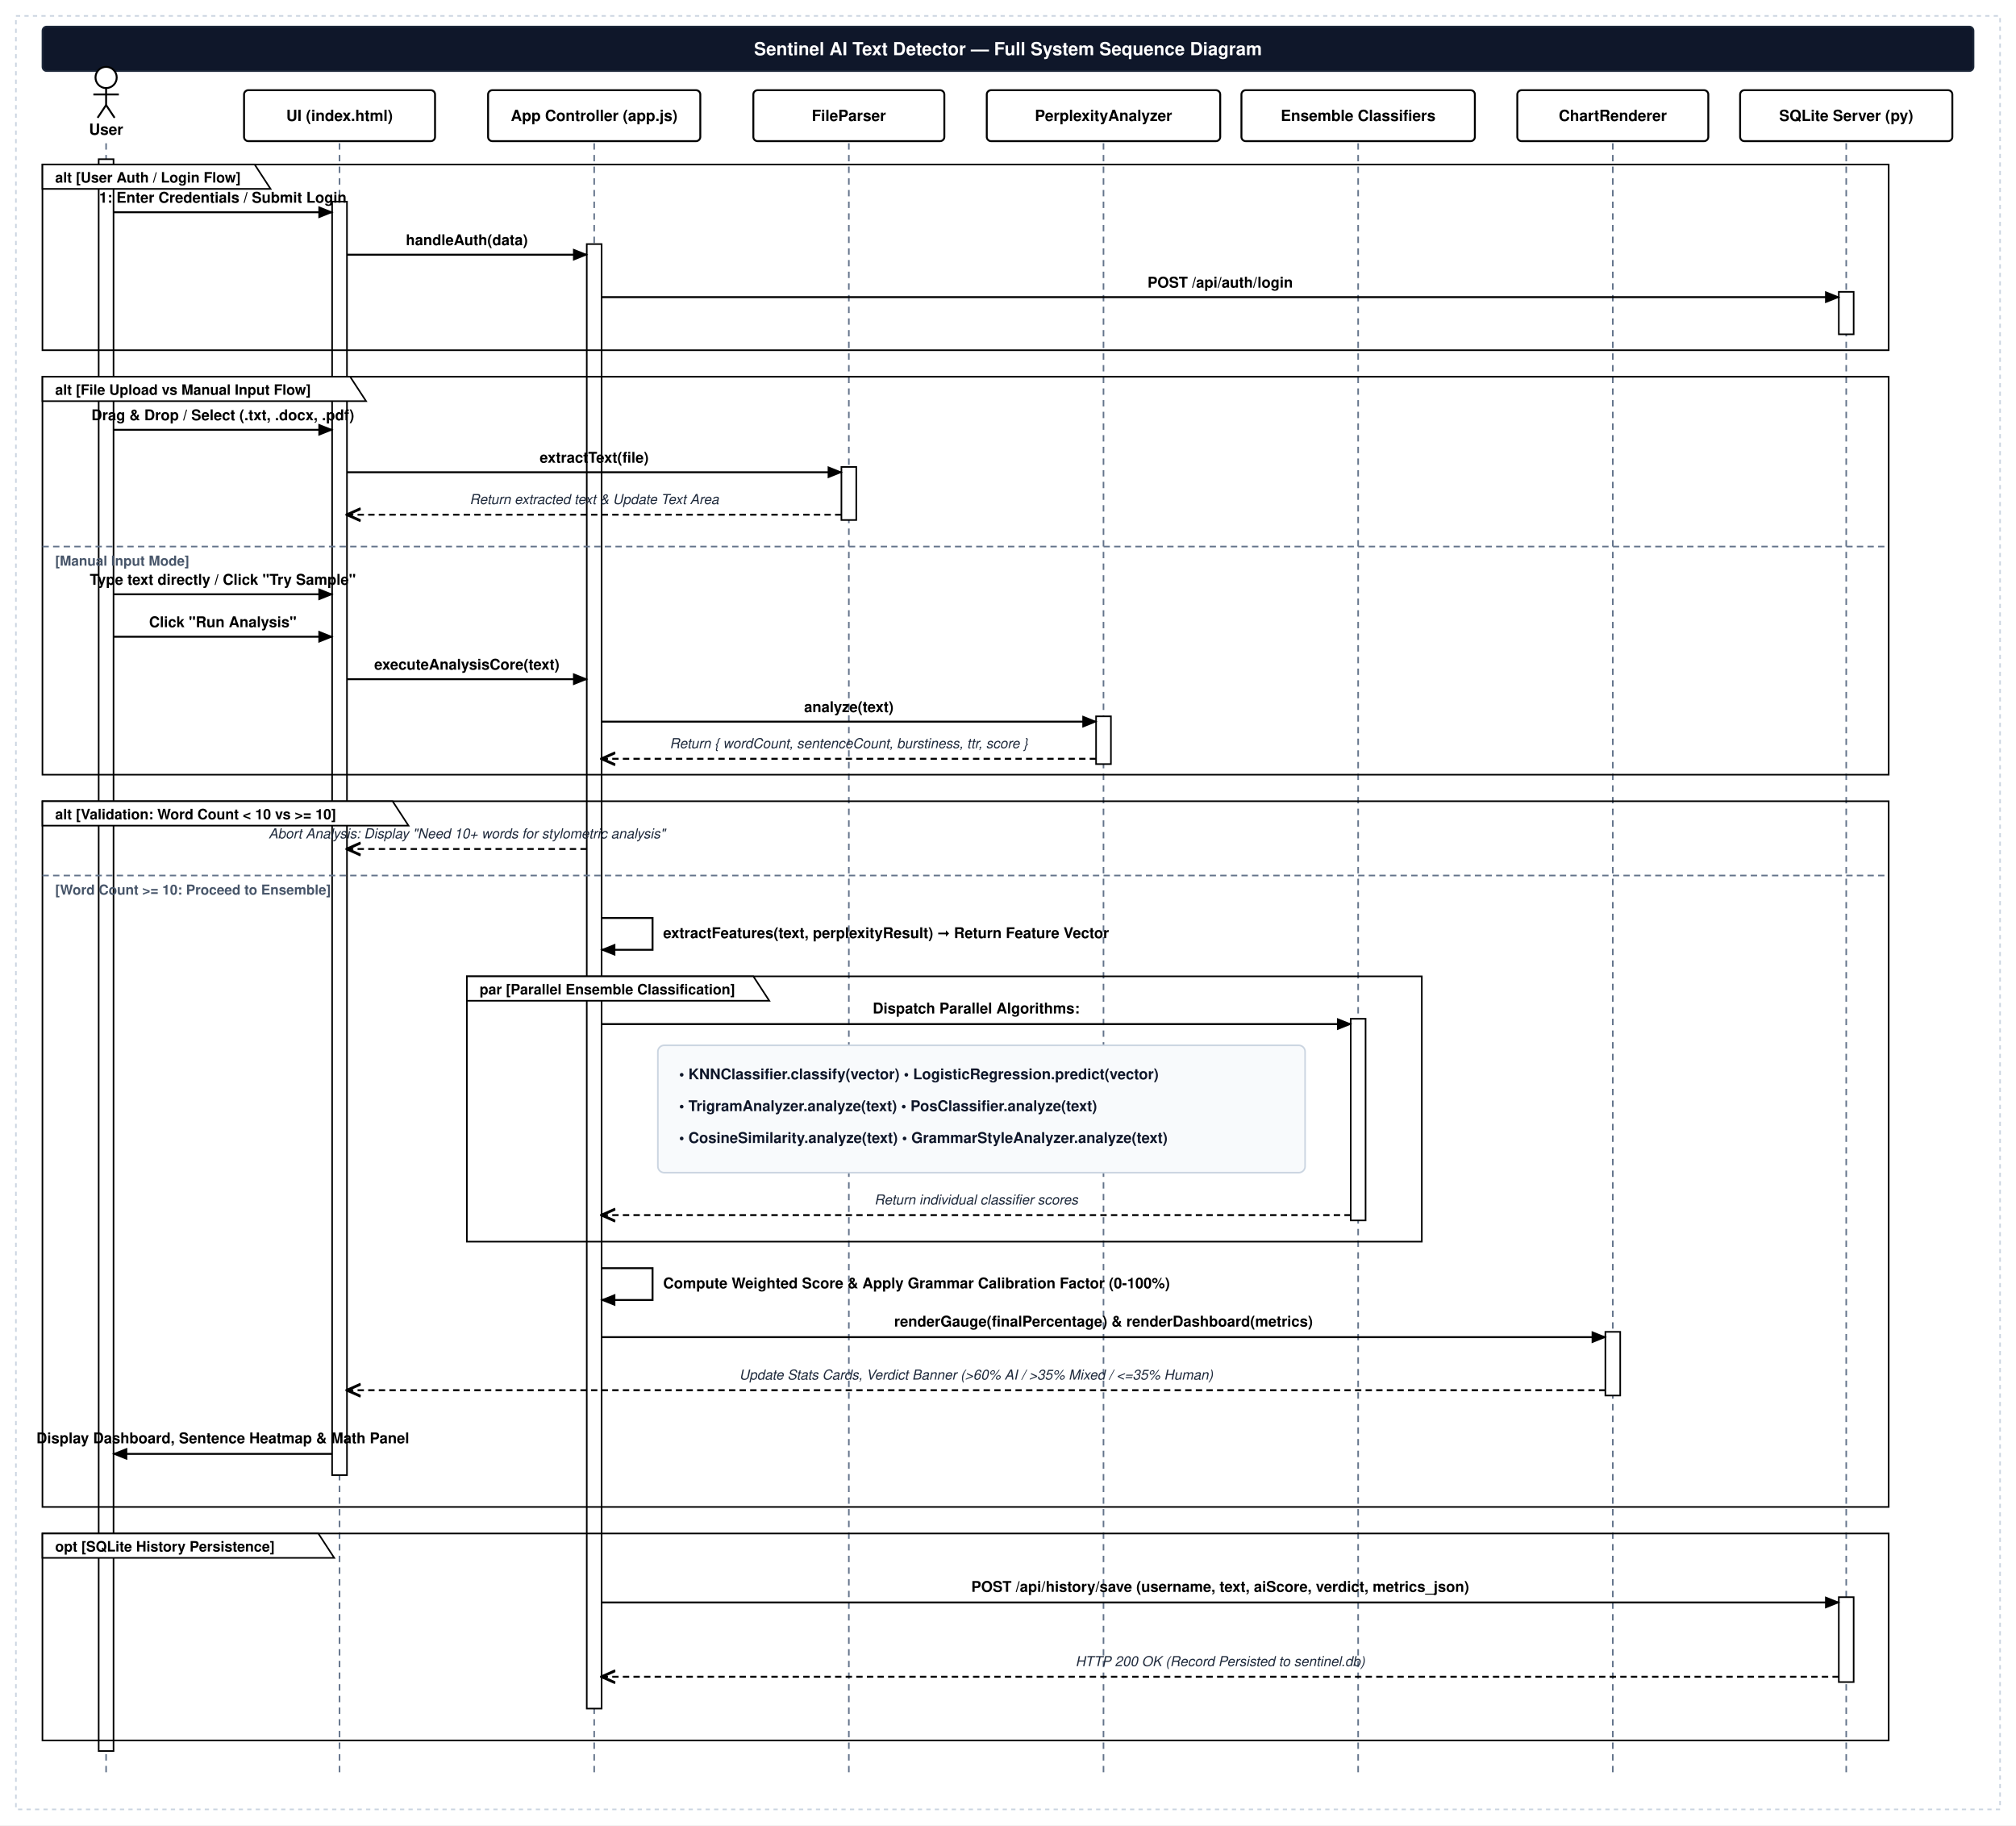
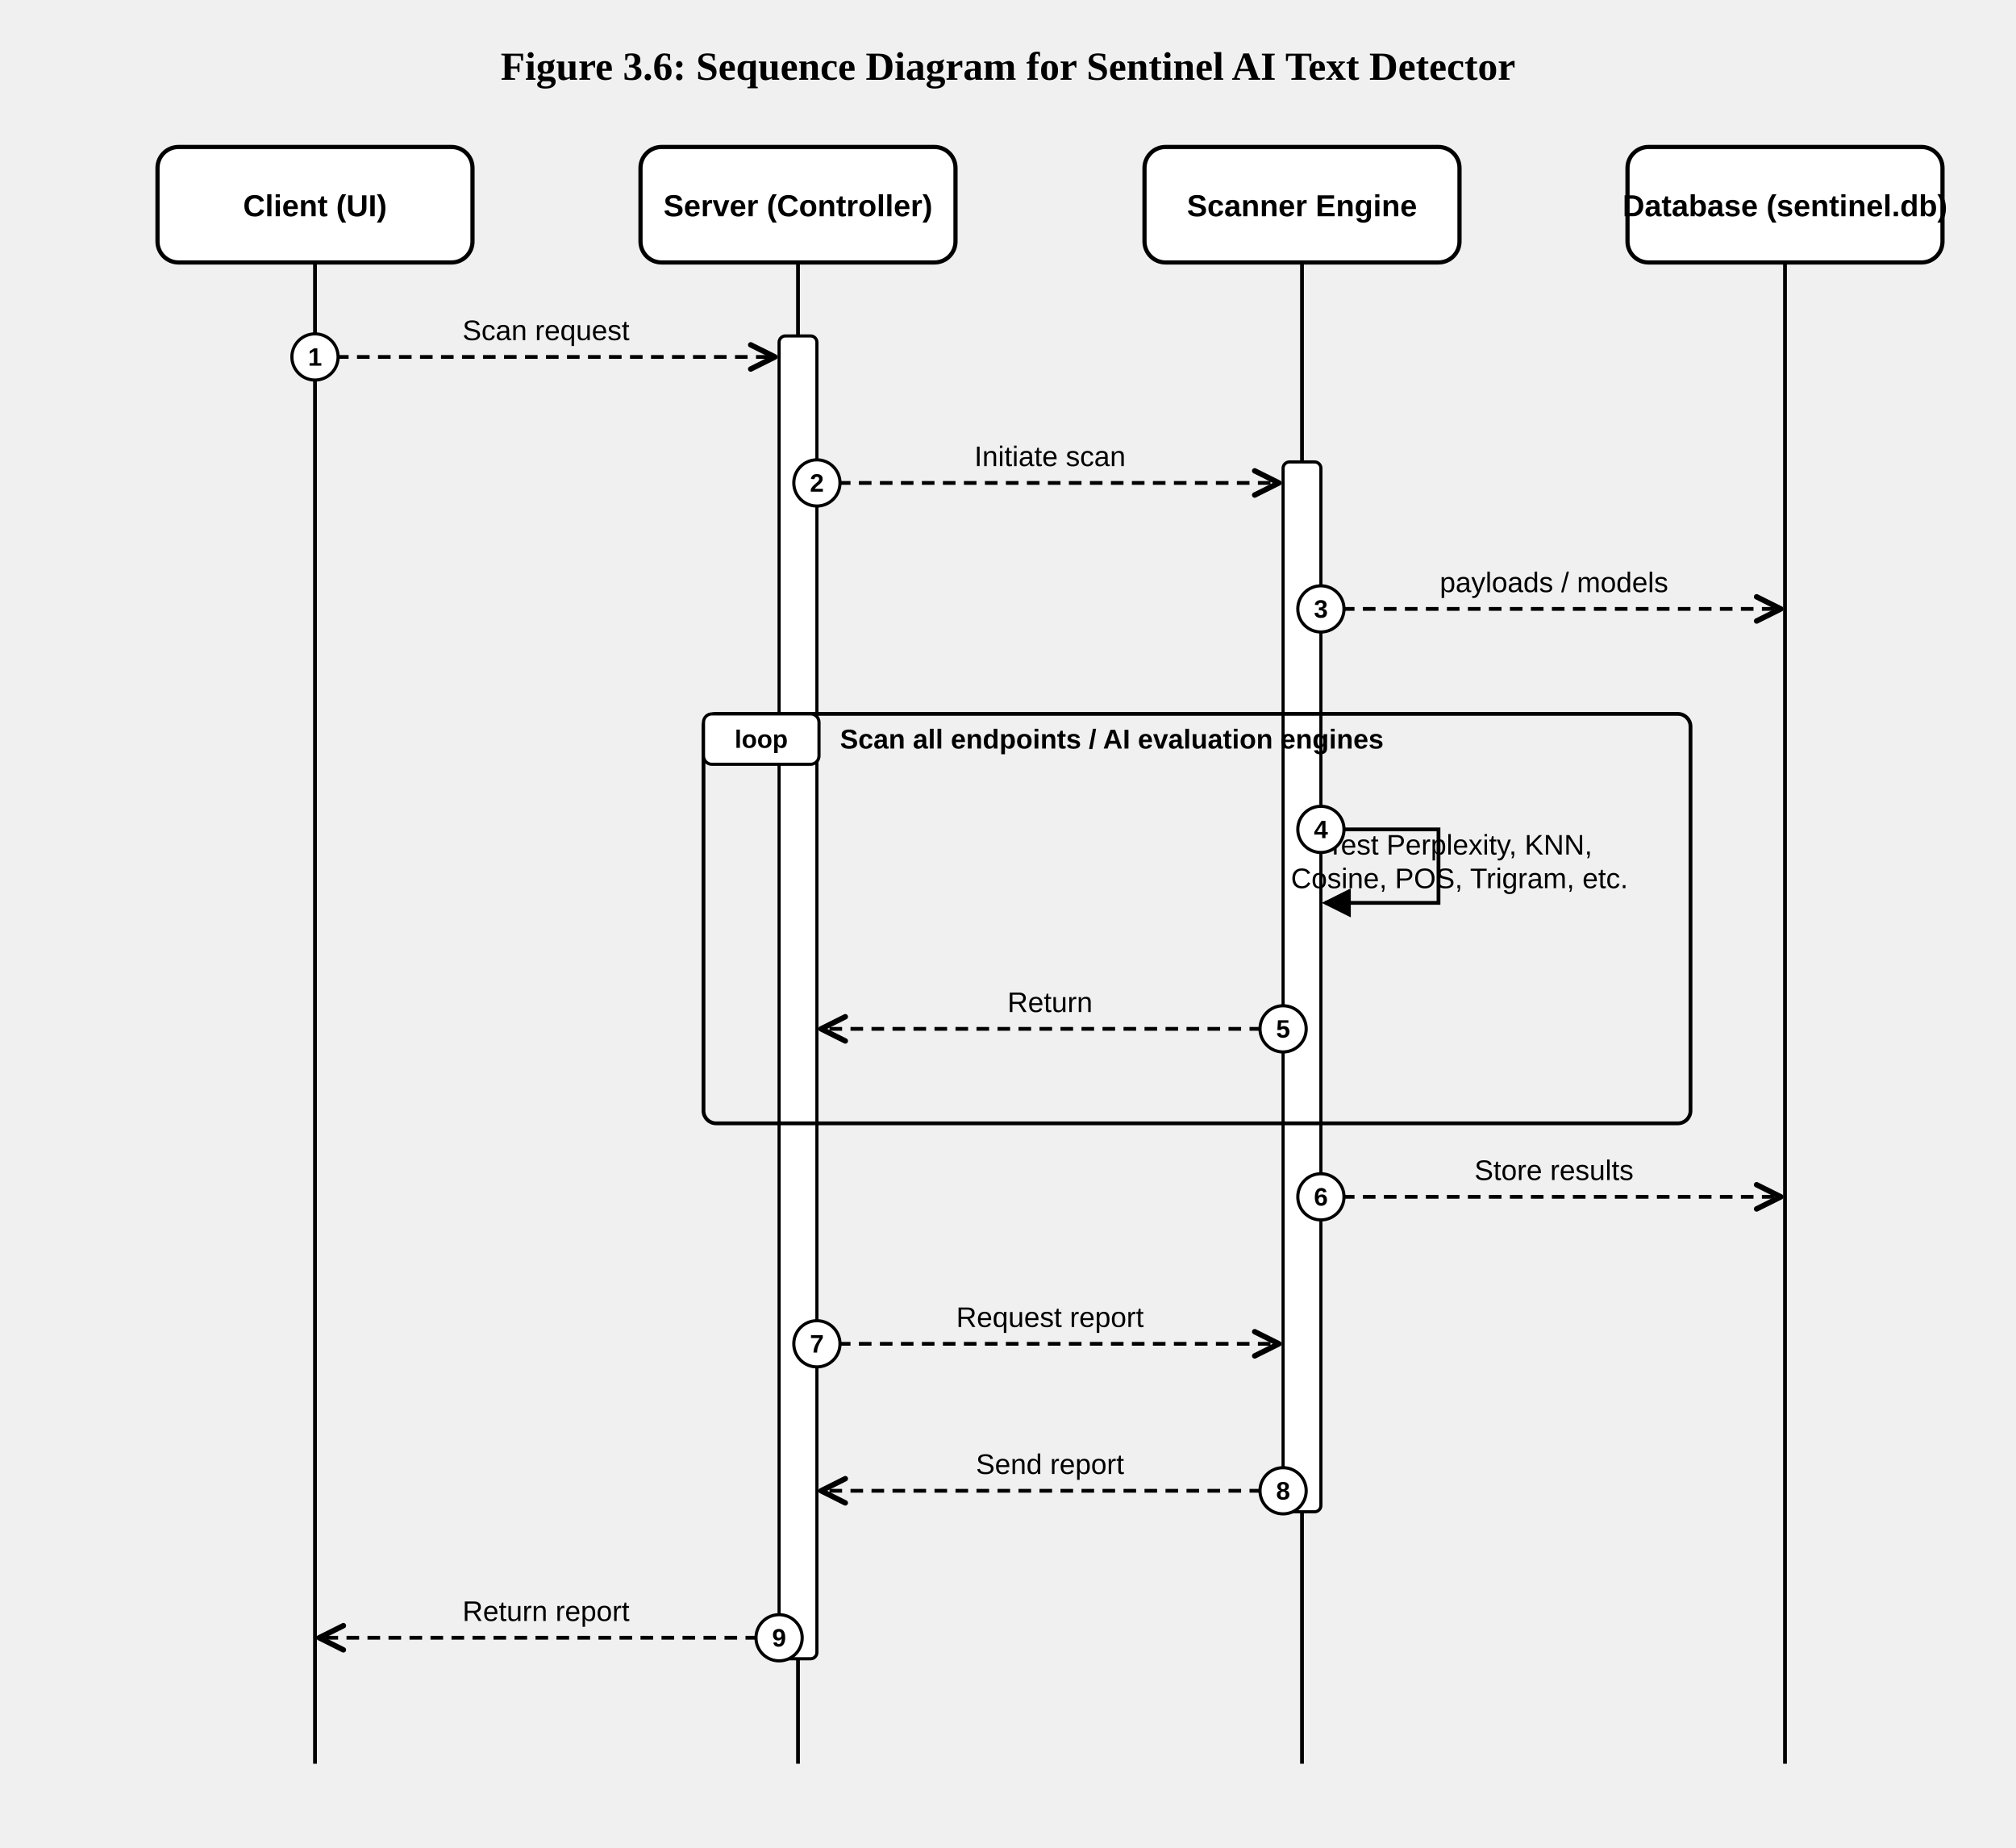
- <svg xmlns="http://www.w3.org/2000/svg" version="1.1" viewBox="0 0 1900 1720" width="100%" height="100%" style="background-color: #ffffff; font-family: Helvetica, Arial, sans-serif;">
+ <svg xmlns="http://www.w3.org/2000/svg" viewBox="0 0 960 880" width="100%" height="100%" style="background-color: #ffffff;">
  <defs>
-     <style type="text/css">
-       .seq-header-box { fill: #ffffff; stroke: #000000; stroke-width: 1.8; }
-       .seq-header-title { font-family: Helvetica, Arial, sans-serif; font-weight: bold; font-size: 14.5px; fill: #000000; text-anchor: middle; }
-       .seq-lifeline { stroke: #64748b; stroke-width: 1.5; stroke-dasharray: 6,5; }
-       .seq-activation { fill: #ffffff; stroke: #000000; stroke-width: 1.5; }
-       
-       .seq-call-line { stroke: #000000; stroke-width: 1.8; fill: none; }
-       .seq-return-line { stroke: #000000; stroke-width: 1.8; stroke-dasharray: 6,4; fill: none; }
-       
-       .seq-msg-text { font-family: Helvetica, Arial, sans-serif; font-size: 14px; fill: #000000; font-weight: bold; }
-       .seq-ret-text { font-family: Helvetica, Arial, sans-serif; font-size: 13px; fill: #1e293b; font-style: italic; font-weight: 500; }
-       
-       .frag-box { fill: none; stroke: #000000; stroke-width: 1.5; stroke-dasharray: none; }
-       .frag-box-dashed { fill: none; stroke: #64748b; stroke-width: 1.5; stroke-dasharray: 6,4; }
-       .frag-badge { fill: #ffffff; stroke: #000000; stroke-width: 1.5; }
-       .frag-text { font-family: Helvetica, Arial, sans-serif; font-size: 13.5px; font-weight: bold; fill: #000000; }
-       .frag-cond { font-family: Helvetica, Arial, sans-serif; font-size: 13px; font-weight: bold; fill: #475569; }
-     </style>
-     <marker id="arrow-solid" viewBox="0 0 10 10" refX="9" refY="5" markerWidth="8" markerHeight="8" orient="auto">
-       <path d="M 0 1 L 10 5 L 0 9 z" fill="#000000" />
+     <marker id="arrow-open" viewBox="0 0 10 10" refX="9" refY="5" markerWidth="8" markerHeight="8" orient="auto-start-reverse">
+       <path d="M 1 1 L 9 5 L 1 9" fill="none" stroke="#000000" stroke-width="1.8" stroke-linecap="round" stroke-linejoin="round" />
    </marker>
-     <marker id="arrow-open" viewBox="0 0 10 10" refX="9" refY="5" markerWidth="8" markerHeight="8" orient="auto">
-       <path d="M 0 1 L 9 5 L 0 9" fill="none" stroke="#000000" stroke-width="1.8" />
+     <marker id="arrow-solid" viewBox="0 0 10 10" refX="9" refY="5" markerWidth="8" markerHeight="8" orient="auto-start-reverse">
+       <path d="M 1 1 L 9 5 L 1 9 z" fill="#000000" stroke="#000000" stroke-width="1" />
    </marker>
  </defs>
-   <rect width="1900" height="1720" fill="#ffffff" />
-   <rect x="15" y="15" width="1870" height="1690" fill="none" stroke="#cbd5e1" stroke-width="1.5" stroke-dasharray="4,4" />
-   <g transform="translate(40, 25)">
-     <rect width="1820" height="42" rx="4" fill="#0f172a" stroke="#1e293b" stroke-width="1.5" />
-     <text x="910" y="27" font-family="Helvetica, Arial, sans-serif" font-size="17" font-weight="bold" fill="#ffffff" text-anchor="middle">Sentinel AI Text Detector — Full System Sequence Diagram</text>
+   <style>
+     .diagram-title { font-family: 'Times New Roman', Georgia, serif; font-size: 19px; font-weight: bold; fill: #000000; text-anchor: middle; }
+     .header-box-text { font-family: 'Helvetica Neue', Arial, sans-serif; font-size: 14.5px; font-weight: bold; fill: #000000; text-anchor: middle; }
+     .msg-text { font-family: 'Helvetica Neue', Arial, sans-serif; font-size: 13.5px; font-weight: 500; fill: #000000; text-anchor: middle; }
+     .msg-line { stroke: #000000; stroke-width: 1.8; stroke-dasharray: 6,4; fill: none; }
+     .msg-line-solid { stroke: #000000; stroke-width: 1.8; fill: none; }
+     .num-circle { fill: #ffffff; stroke: #000000; stroke-width: 1.5; }
+     .num-text { font-family: 'Helvetica Neue', Arial, sans-serif; font-size: 12px; font-weight: bold; fill: #000000; text-anchor: middle; dominant-baseline: central; }
+     .loop-box { fill: none; stroke: #000000; stroke-width: 1.8; rx: 6px; }
+     .loop-badge { fill: #ffffff; stroke: #000000; stroke-width: 1.5; rx: 4px; }
+     .loop-badge-text { font-family: 'Helvetica Neue', Arial, sans-serif; font-size: 12px; font-weight: bold; fill: #000000; text-anchor: middle; dominant-baseline: central; }
+     .loop-header-text { font-family: 'Helvetica Neue', Arial, sans-serif; font-size: 13px; font-weight: bold; fill: #000000; dominant-baseline: central; }
+   </style>
+   <text x="480" y="38" class="diagram-title">Figure 3.6: Sequence Diagram for Sentinel AI Text Detector</text>
+   <line x1="150" y1="125" x2="150" y2="840" stroke="#000000" stroke-width="1.8" />
+   <line x1="380" y1="125" x2="380" y2="840" stroke="#000000" stroke-width="1.8" />
+   <line x1="620" y1="125" x2="620" y2="840" stroke="#000000" stroke-width="1.8" />
+   <line x1="850" y1="125" x2="850" y2="840" stroke="#000000" stroke-width="1.8" />
+   <rect x="371" y="160" width="18" height="630" rx="3" fill="#ffffff" stroke="#000000" stroke-width="1.5" />
+   <rect x="611" y="220" width="18" height="500" rx="3" fill="#ffffff" stroke="#000000" stroke-width="1.5" />
+   <rect x="75" y="70" width="150" height="55" rx="10" ry="10" fill="#ffffff" stroke="#000000" stroke-width="2" />
+   <text x="150" y="103" class="header-box-text">Client (UI)</text>
+   <rect x="305" y="70" width="150" height="55" rx="10" ry="10" fill="#ffffff" stroke="#000000" stroke-width="2" />
+   <text x="380" y="103" class="header-box-text">Server (Controller)</text>
+   <rect x="545" y="70" width="150" height="55" rx="10" ry="10" fill="#ffffff" stroke="#000000" stroke-width="2" />
+   <text x="620" y="103" class="header-box-text">Scanner Engine</text>
+   <rect x="775" y="70" width="150" height="55" rx="10" ry="10" fill="#ffffff" stroke="#000000" stroke-width="2" />
+   <text x="850" y="103" class="header-box-text">Database (sentinel.db)</text>
+   <path d="M 150 170 L 369 170" class="msg-line" marker-end="url(#arrow-open)" />
+   <text x="260" y="162" class="msg-text">Scan request</text>
+   <circle cx="150" cy="170" r="11" class="num-circle" />
+   <text x="150" y="170" class="num-text">1</text>
+   <path d="M 389 230 L 609 230" class="msg-line" marker-end="url(#arrow-open)" />
+   <text x="500" y="222" class="msg-text">Initiate scan</text>
+   <circle cx="389" cy="230" r="11" class="num-circle" />
+   <text x="389" y="230" class="num-text">2</text>
+   <path d="M 629 290 L 848 290" class="msg-line" marker-end="url(#arrow-open)" />
+   <text x="740" y="282" class="msg-text">payloads / models</text>
+   <circle cx="629" cy="290" r="11" class="num-circle" />
+   <text x="629" y="290" class="num-text">3</text>
+   <g>
+     <rect x="335" y="340" width="470" height="195" class="loop-box" />
+     <rect x="335" y="340" width="55" height="24" class="loop-badge" />
+     <text x="362.5" y="352" class="loop-badge-text">loop</text>
+     <text x="400" y="352" class="loop-header-text">Scan all endpoints / AI evaluation engines</text>
  </g>
-   <line x1="100" y1="135" x2="100" y2="1670" class="seq-lifeline" />
-   <line x1="320" y1="135" x2="320" y2="1670" class="seq-lifeline" />
-   <line x1="560" y1="135" x2="560" y2="1670" class="seq-lifeline" />
-   <line x1="800" y1="135" x2="800" y2="1670" class="seq-lifeline" />
-   <line x1="1040" y1="135" x2="1040" y2="1670" class="seq-lifeline" />
-   <line x1="1280" y1="135" x2="1280" y2="1670" class="seq-lifeline" />
-   <line x1="1520" y1="135" x2="1520" y2="1670" class="seq-lifeline" />
-   <line x1="1740" y1="135" x2="1740" y2="1670" class="seq-lifeline" />
-   <g transform="translate(100, 85)">
-     <circle cx="0" cy="-12" r="10" fill="#ffffff" stroke="#000000" stroke-width="1.8" />
-     <line x1="0" y1="-2" x2="0" y2="14" stroke="#000000" stroke-width="1.8" />
-     <line x1="-12" y1="4" x2="12" y2="4" stroke="#000000" stroke-width="1.8" />
-     <line x1="0" y1="14" x2="-8" y2="26" stroke="#000000" stroke-width="1.8" />
-     <line x1="0" y1="14" x2="8" y2="26" stroke="#000000" stroke-width="1.8" />
-     <text x="0" y="42" class="seq-header-title">User</text>
-   </g>
-   <g transform="translate(230, 85)">
-     <rect width="180" height="48" rx="4" class="seq-header-box" />
-     <text x="90" y="29" class="seq-header-title">UI (index.html)</text>
-   </g>
-   <g transform="translate(460, 85)">
-     <rect width="200" height="48" rx="4" class="seq-header-box" />
-     <text x="100" y="29" class="seq-header-title">App Controller (app.js)</text>
-   </g>
-   <g transform="translate(710, 85)">
-     <rect width="180" height="48" rx="4" class="seq-header-box" />
-     <text x="90" y="29" class="seq-header-title">FileParser</text>
-   </g>
-   <g transform="translate(930, 85)">
-     <rect width="220" height="48" rx="4" class="seq-header-box" />
-     <text x="110" y="29" class="seq-header-title">PerplexityAnalyzer</text>
-   </g>
-   <g transform="translate(1170, 85)">
-     <rect width="220" height="48" rx="4" class="seq-header-box" />
-     <text x="110" y="29" class="seq-header-title">Ensemble Classifiers</text>
-   </g>
-   <g transform="translate(1430, 85)">
-     <rect width="180" height="48" rx="4" class="seq-header-box" />
-     <text x="90" y="29" class="seq-header-title">ChartRenderer</text>
-   </g>
-   <g transform="translate(1640, 85)">
-     <rect width="200" height="48" rx="4" class="seq-header-box" />
-     <text x="100" y="29" class="seq-header-title">SQLite Server (py)</text>
-   </g>
-   <rect x="93" y="150" width="14" height="1500" class="seq-activation" />
-   <rect x="313" y="190" width="14" height="1200" class="seq-activation" />
-   <rect x="553" y="230" width="14" height="1380" class="seq-activation" />
-   <rect x="793" y="440" width="14" height="50" class="seq-activation" />
-   <rect x="1033" y="675" width="14" height="45" class="seq-activation" />
-   <rect x="1273" y="960" width="14" height="190" class="seq-activation" />
-   <rect x="1513" y="1255" width="14" height="60" class="seq-activation" />
-   <rect x="1733" y="275" width="14" height="40" class="seq-activation" />
-   <rect x="1733" y="1505" width="14" height="80" class="seq-activation" />
-   <g id="sec-login">
-     <rect x="40" y="155" width="1740" height="175" class="frag-box" />
-     <path d="M 40 155 H 240 L 255 178 H 40 Z" fill="#ffffff" stroke="#000000" stroke-width="1.5" />
-     <text x="52" y="172" class="frag-text">alt [User Auth / Login Flow]</text>
-     <line x1="107" y1="200" x2="313" y2="200" class="seq-call-line" marker-end="url(#arrow-solid)" />
-     <text x="210" y="191" class="seq-msg-text" text-anchor="middle">1: Enter Credentials / Submit Login</text>
-     <line x1="327" y1="240" x2="553" y2="240" class="seq-call-line" marker-end="url(#arrow-solid)" />
-     <text x="440" y="231" class="seq-msg-text" text-anchor="middle">handleAuth(data)</text>
-     <line x1="567" y1="280" x2="1733" y2="280" class="seq-call-line" marker-end="url(#arrow-solid)" />
-     <text x="1150" y="271" class="seq-msg-text" text-anchor="middle">POST /api/auth/login</text>
-   </g>
-   <g id="sec-input">
-     <rect x="40" y="355" width="1740" height="375" class="frag-box" />
-     <path d="M 40 355 H 330 L 345 378 H 40 Z" fill="#ffffff" stroke="#000000" stroke-width="1.5" />
-     <text x="52" y="372" class="frag-text">alt [File Upload vs Manual Input Flow]</text>
-     <line x1="107" y1="405" x2="313" y2="405" class="seq-call-line" marker-end="url(#arrow-solid)" />
-     <text x="210" y="396" class="seq-msg-text" text-anchor="middle">Drag &amp; Drop / Select (.txt, .docx, .pdf)</text>
-     <line x1="327" y1="445" x2="793" y2="445" class="seq-call-line" marker-end="url(#arrow-solid)" />
-     <text x="560" y="436" class="seq-msg-text" text-anchor="middle">extractText(file)</text>
-     <line x1="793" y1="485" x2="327" y2="485" class="seq-return-line" marker-end="url(#arrow-open)" />
-     <text x="560" y="475" class="seq-ret-text" text-anchor="middle">Return extracted text &amp; Update Text Area</text>
-     <line x1="40" y1="515" x2="1780" y2="515" class="frag-box-dashed" />
-     <text x="52" y="533" class="frag-cond">[Manual Input Mode]</text>
-     <line x1="107" y1="560" x2="313" y2="560" class="seq-call-line" marker-end="url(#arrow-solid)" />
-     <text x="210" y="551" class="seq-msg-text" text-anchor="middle">Type text directly / Click "Try Sample"</text>
-     <line x1="107" y1="600" x2="313" y2="600" class="seq-call-line" marker-end="url(#arrow-solid)" />
-     <text x="210" y="591" class="seq-msg-text" text-anchor="middle">Click "Run Analysis"</text>
-     <line x1="327" y1="640" x2="553" y2="640" class="seq-call-line" marker-end="url(#arrow-solid)" />
-     <text x="440" y="631" class="seq-msg-text" text-anchor="middle">executeAnalysisCore(text)</text>
-     <line x1="567" y1="680" x2="1033" y2="680" class="seq-call-line" marker-end="url(#arrow-solid)" />
-     <text x="800" y="671" class="seq-msg-text" text-anchor="middle">analyze(text)</text>
-     <line x1="1033" y1="715" x2="567" y2="715" class="seq-return-line" marker-end="url(#arrow-open)" />
-     <text x="800" y="705" class="seq-ret-text" text-anchor="middle">Return { wordCount, sentenceCount, burstiness, ttr, score }</text>
-   </g>
-   <g id="sec-validation">
-     <rect x="40" y="755" width="1740" height="665" class="frag-box" />
-     <path d="M 40 755 H 370 L 385 778 H 40 Z" fill="#ffffff" stroke="#000000" stroke-width="1.5" />
-     <text x="52" y="772" class="frag-text">alt [Validation: Word Count &lt; 10 vs &gt;= 10]</text>
-     <line x1="553" y1="800" x2="327" y2="800" class="seq-return-line" marker-end="url(#arrow-open)" />
-     <text x="440" y="790" class="seq-ret-text" fill="#dc2626" font-weight="bold" text-anchor="middle">Abort Analysis: Display "Need 10+ words for stylometric analysis"</text>
-     <line x1="40" y1="825" x2="1780" y2="825" class="frag-box-dashed" />
-     <text x="52" y="843" class="frag-cond" fill="#16a34a">[Word Count &gt;= 10: Proceed to Ensemble]</text>
-     <path d="M 567 865 H 615 V 895 H 567" class="seq-call-line" marker-end="url(#arrow-solid)" />
-     <text x="625" y="884" class="seq-msg-text">extractFeatures(text, perplexityResult) ➞ Return Feature Vector</text>
-     <g id="par-ensemble">
-       <rect x="440" y="920" width="900" height="250" class="frag-box" />
-       <path d="M 440 920 H 710 L 725 943 H 440 Z" fill="#ffffff" stroke="#000000" stroke-width="1.5" />
-       <text x="452" y="937" class="frag-text">par [Parallel Ensemble Classification]</text>
-       <line x1="567" y1="965" x2="1273" y2="965" class="seq-call-line" marker-end="url(#arrow-solid)" />
-       <text x="920" y="955" class="seq-msg-text" text-anchor="middle">Dispatch Parallel Algorithms:</text>
-       <g transform="translate(620, 985)">
-         <rect width="610" height="120" rx="6" fill="#f8fafc" stroke="#cbd5e1" stroke-width="1.5" />
-         <text x="20" y="32" font-family="Helvetica, Arial, sans-serif" font-size="14px" font-weight="bold" fill="#0f172a">• KNNClassifier.classify(vector)  • LogisticRegression.predict(vector)</text>
-         <text x="20" y="62" font-family="Helvetica, Arial, sans-serif" font-size="14px" font-weight="bold" fill="#0f172a">• TrigramAnalyzer.analyze(text)   • PosClassifier.analyze(text)</text>
-         <text x="20" y="92" font-family="Helvetica, Arial, sans-serif" font-size="14px" font-weight="bold" fill="#0f172a">• CosineSimilarity.analyze(text)  • GrammarStyleAnalyzer.analyze(text)</text>
-       </g>
-       <line x1="1273" y1="1145" x2="567" y2="1145" class="seq-return-line" marker-end="url(#arrow-open)" />
-       <text x="920" y="1135" class="seq-ret-text" text-anchor="middle">Return individual classifier scores</text>
-     </g>
-     <path d="M 567 1195 H 615 V 1225 H 567" class="seq-call-line" marker-end="url(#arrow-solid)" />
-     <text x="625" y="1214" class="seq-msg-text">Compute Weighted Score &amp; Apply Grammar Calibration Factor (0-100%)</text>
-     <line x1="567" y1="1260" x2="1513" y2="1260" class="seq-call-line" marker-end="url(#arrow-solid)" />
-     <text x="1040" y="1250" class="seq-msg-text" text-anchor="middle">renderGauge(finalPercentage) &amp; renderDashboard(metrics)</text>
-     <line x1="1513" y1="1310" x2="327" y2="1310" class="seq-return-line" marker-end="url(#arrow-open)" />
-     <text x="920" y="1300" class="seq-ret-text" text-anchor="middle">Update Stats Cards, Verdict Banner (&gt;60% AI / &gt;35% Mixed / &lt;=35% Human)</text>
-     <line x1="313" y1="1370" x2="107" y2="1370" class="seq-call-line" marker-end="url(#arrow-solid)" />
-     <text x="210" y="1360" class="seq-msg-text" text-anchor="middle">Display Dashboard, Sentence Heatmap &amp; Math Panel</text>
-   </g>
-   <g id="sec-sqlite">
-     <rect x="40" y="1445" width="1740" height="195" class="frag-box" />
-     <path d="M 40 1445 H 300 L 315 1468 H 40 Z" fill="#ffffff" stroke="#000000" stroke-width="1.5" />
-     <text x="52" y="1462" class="frag-text">opt [SQLite History Persistence]</text>
-     <line x1="567" y1="1510" x2="1733" y2="1510" class="seq-call-line" marker-end="url(#arrow-solid)" />
-     <text x="1150" y="1500" class="seq-msg-text" text-anchor="middle">POST /api/history/save (username, text, aiScore, verdict, metrics_json)</text>
-     <line x1="1733" y1="1580" x2="567" y2="1580" class="seq-return-line" marker-end="url(#arrow-open)" />
-     <text x="1150" y="1570" class="seq-ret-text" fill="#16a34a" font-weight="bold" text-anchor="middle">HTTP 200 OK (Record Persisted to sentinel.db)</text>
-   </g>
+   <path d="M 629 395 L 685 395 L 685 430 L 631 430" class="msg-line-solid" marker-end="url(#arrow-solid)" />
+   <text x="695" y="407" class="msg-text" text-anchor="start">Test Perplexity, KNN,</text>
+   <text x="695" y="423" class="msg-text" text-anchor="start">Cosine, POS, Trigram, etc.</text>
+   <circle cx="629" cy="395" r="11" class="num-circle" />
+   <text x="629" y="395" class="num-text">4</text>
+   <path d="M 611 490 L 391 490" class="msg-line" marker-end="url(#arrow-open)" />
+   <text x="500" y="482" class="msg-text">Return</text>
+   <circle cx="611" cy="490" r="11" class="num-circle" />
+   <text x="611" y="490" class="num-text">5</text>
+   <path d="M 629 570 L 848 570" class="msg-line" marker-end="url(#arrow-open)" />
+   <text x="740" y="562" class="msg-text">Store results</text>
+   <circle cx="629" cy="570" r="11" class="num-circle" />
+   <text x="629" y="570" class="num-text">6</text>
+   <path d="M 389 640 L 609 640" class="msg-line" marker-end="url(#arrow-open)" />
+   <text x="500" y="632" class="msg-text">Request report</text>
+   <circle cx="389" cy="640" r="11" class="num-circle" />
+   <text x="389" y="640" class="num-text">7</text>
+   <path d="M 611 710 L 391 710" class="msg-line" marker-end="url(#arrow-open)" />
+   <text x="500" y="702" class="msg-text">Send report</text>
+   <circle cx="611" cy="710" r="11" class="num-circle" />
+   <text x="611" y="710" class="num-text">8</text>
+   <path d="M 371 780 L 152 780" class="msg-line" marker-end="url(#arrow-open)" />
+   <text x="260" y="772" class="msg-text">Return report</text>
+   <circle cx="371" cy="780" r="11" class="num-circle" />
+   <text x="371" y="780" class="num-text">9</text>
</svg>
